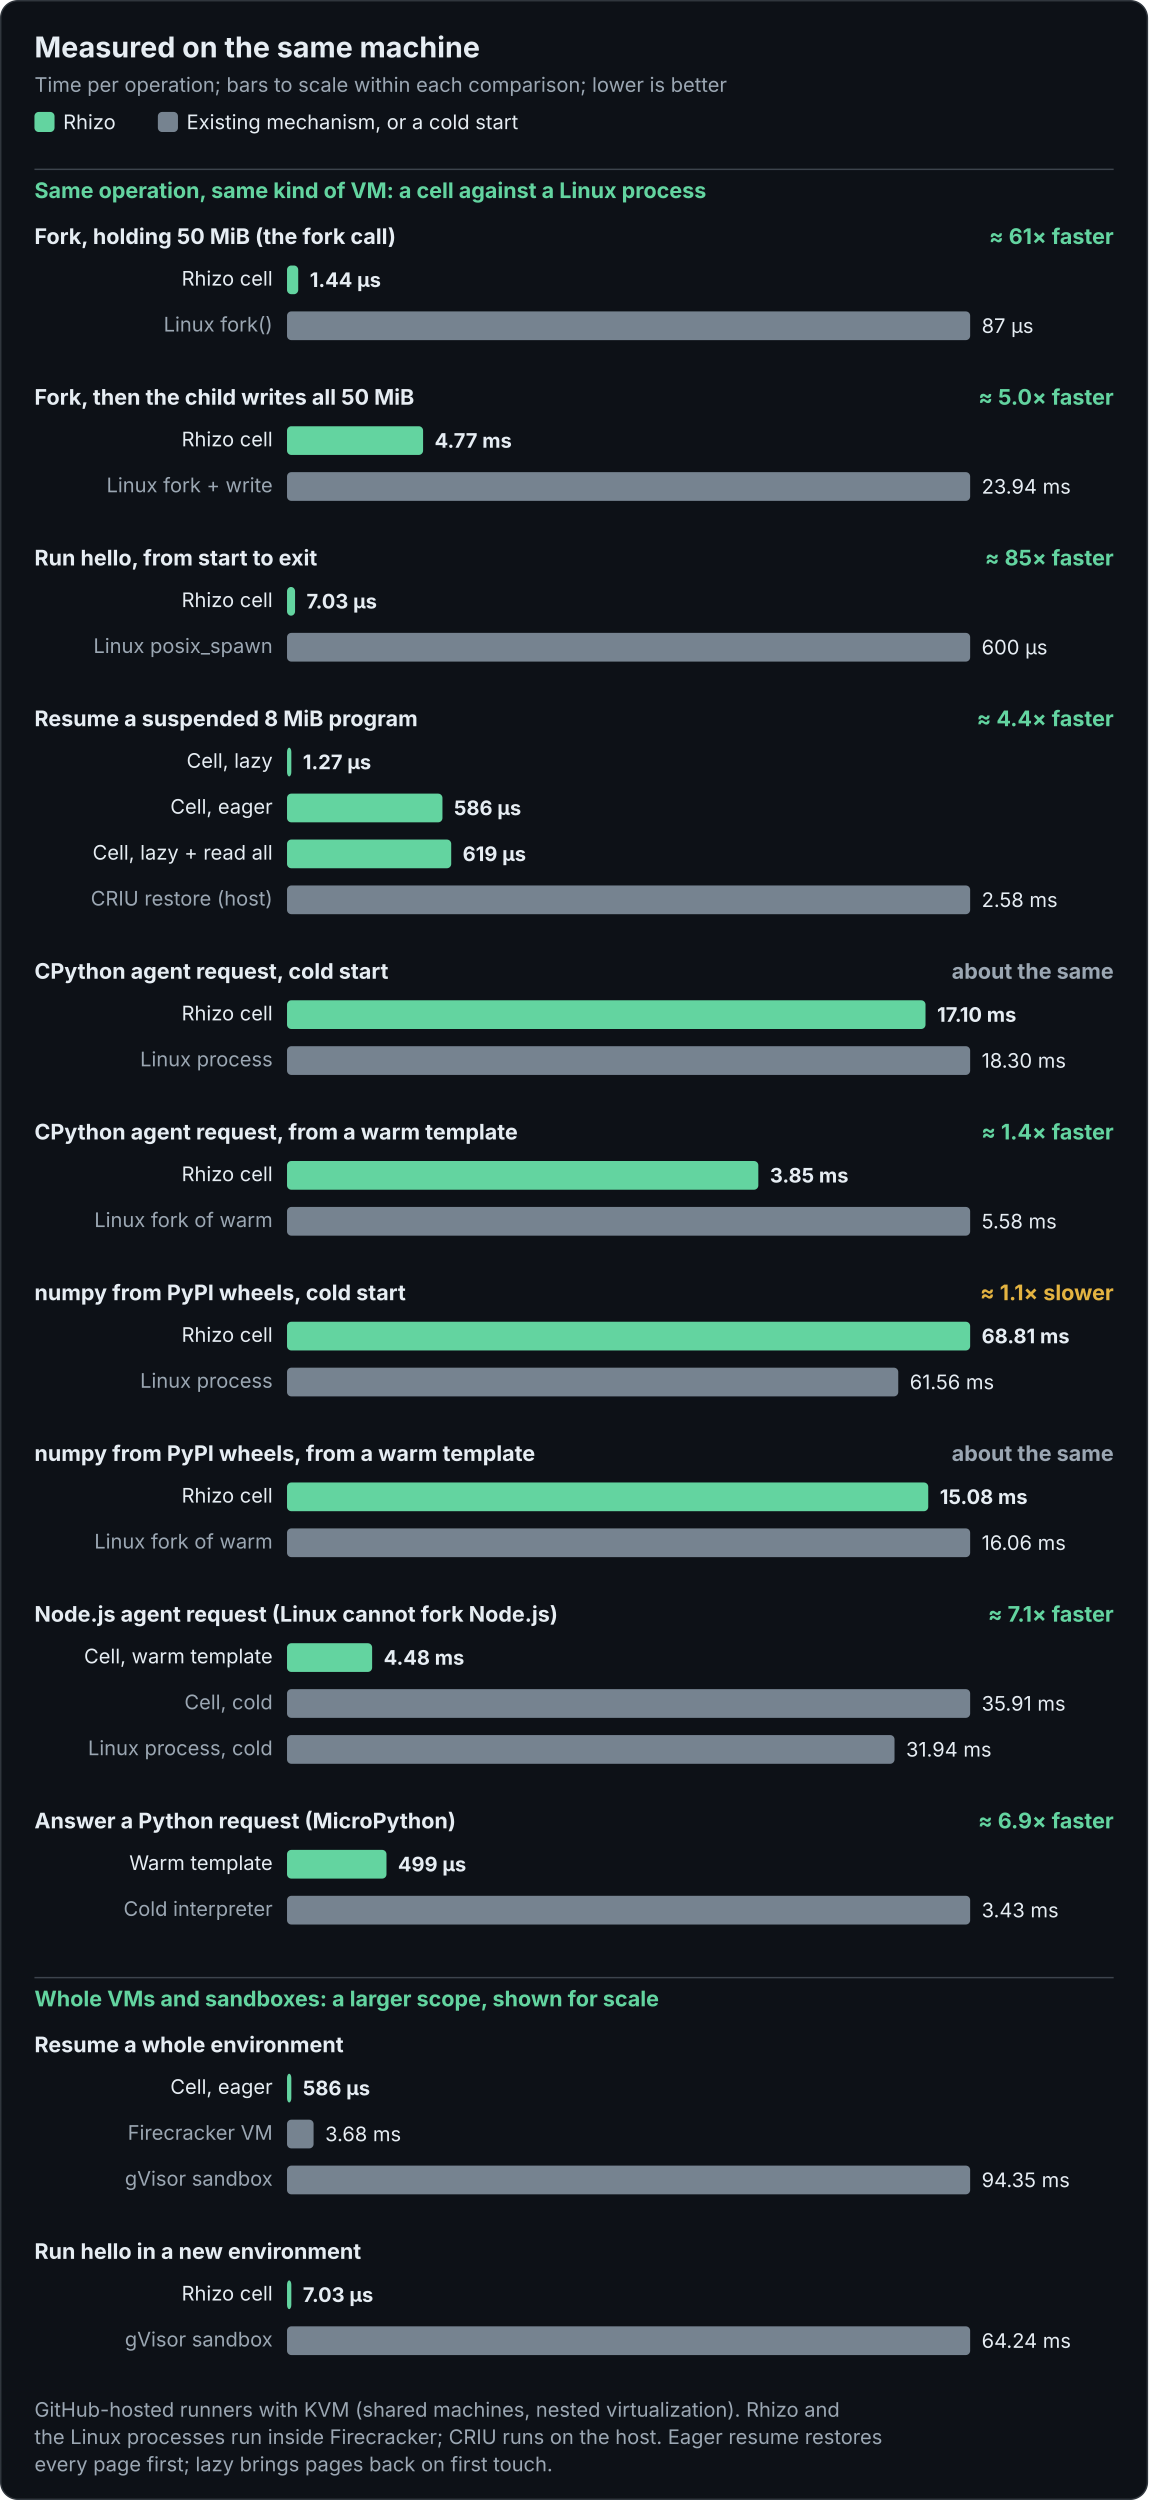
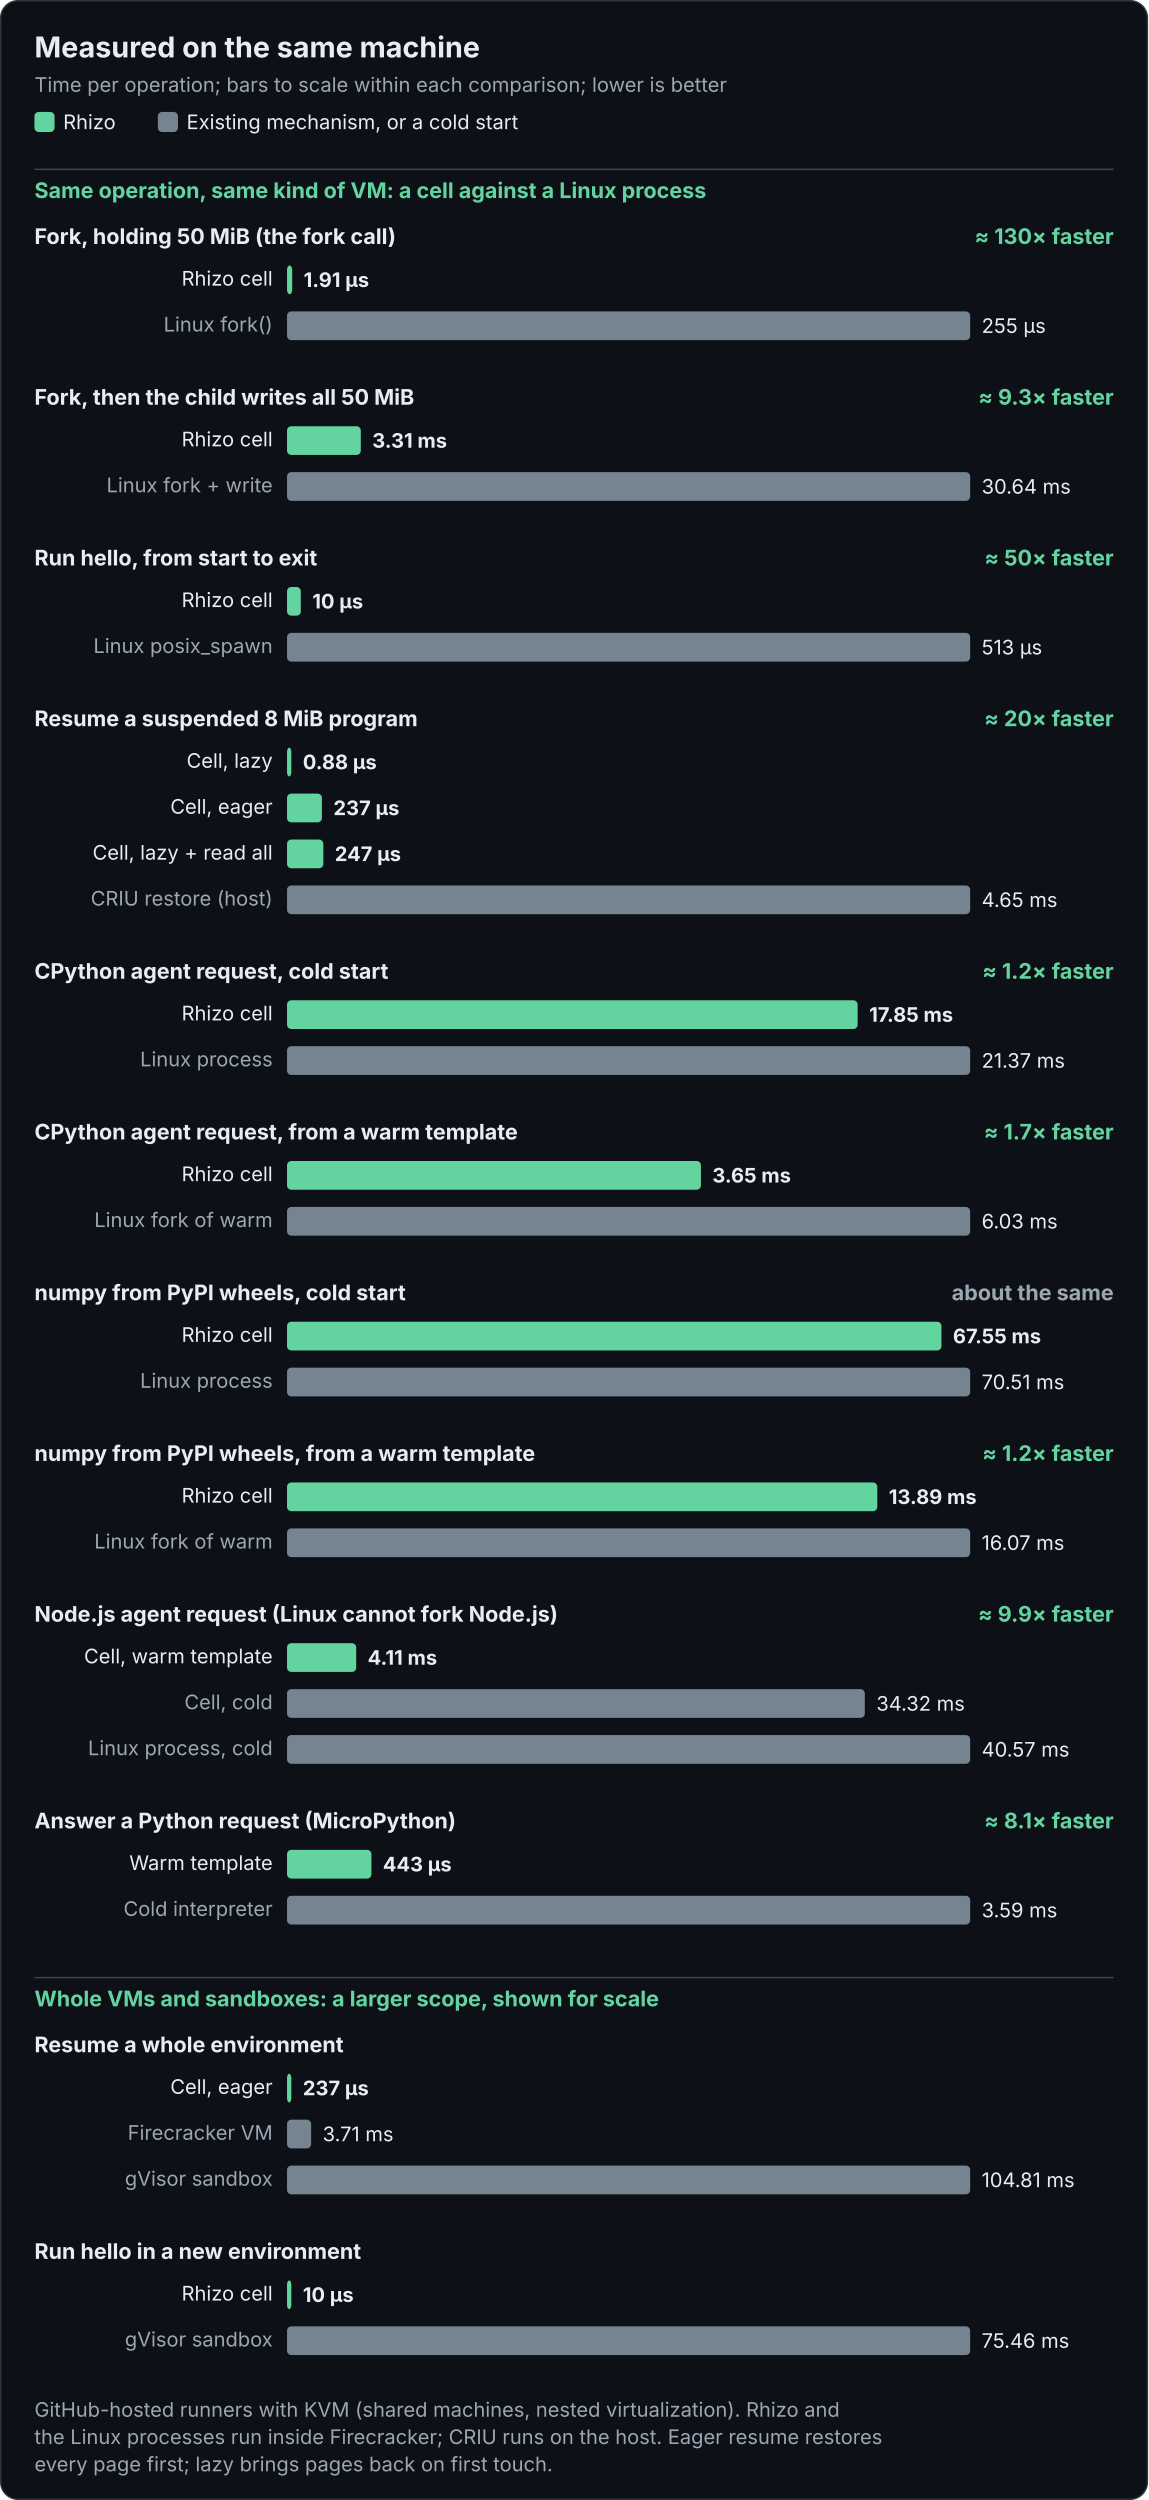
<svg xmlns="http://www.w3.org/2000/svg" viewBox="0 0 800 1742" width="800" height="1742" role="img" font-family="Inter, -apple-system, Segoe UI, Helvetica, Arial, sans-serif">
  <defs>
    <marker id="a" viewBox="0 0 10 10" refX="9" refY="5" markerWidth="7" markerHeight="7" orient="auto-start-reverse">
      <path d="M0 0L10 5L0 10z" fill="#8b98a5" />
    </marker>
  </defs>
  <rect class="bg" x="0.5" y="0.5" width="799" height="1741" rx="12" fill="#0d1117" stroke="#30363d" />
  <text x="24" y="40" font-size="20" fill="#e6edf3" font-weight="700">Measured on the same machine</text>
  <text x="24" y="64" font-size="14" fill="#9ba7b3">Time per operation; bars to scale within each comparison; lower is better</text>
  <rect x="24" y="78" width="14" height="14" rx="3" fill="#63d4a0" stroke="#63d4a0" stroke-width="0" />
  <text x="44" y="90" font-size="14" fill="#e6edf3">Rhizo</text>
  <rect x="110" y="78" width="14" height="14" rx="3" fill="#768390" stroke="#768390" stroke-width="0" />
  <text x="130" y="90" font-size="14" fill="#e6edf3">Existing mechanism, or a cold start</text>
  <line x1="24" y1="118" x2="776" y2="118" stroke="#3d444d" stroke-width="1" />
  <text x="24" y="138" font-size="15" fill="#63d4a0" font-weight="700">Same operation, same kind of VM: a cell against a Linux process</text>
  <text x="24" y="170" font-size="15" fill="#e6edf3" font-weight="700">Fork, holding 50 MiB (the fork call)</text>
-   <text x="776" y="170" font-size="15" fill="#63d4a0" font-weight="700" text-anchor="end">≈ 61× faster</text>
+   <text x="776" y="170" font-size="15" fill="#63d4a0" font-weight="700" text-anchor="end">≈ 130× faster</text>
  <text x="190" y="199" font-size="14" fill="#e6edf3" text-anchor="end">Rhizo cell</text>
-   <rect x="200" y="185" width="7.8" height="20" rx="3" fill="#63d4a0" stroke="#63d4a0" stroke-width="0" />
-   <text x="215.845" y="200" font-size="14" fill="#e6edf3" font-weight="700" stroke="#0d1117" stroke-width="5" stroke-linejoin="round" paint-order="stroke">1.44 µs</text>
+   <rect x="200" y="185" width="3.6" height="20" rx="3" fill="#63d4a0" stroke="#63d4a0" stroke-width="0" />
+   <text x="211.573" y="200" font-size="14" fill="#e6edf3" font-weight="700" stroke="#0d1117" stroke-width="5" stroke-linejoin="round" paint-order="stroke">1.91 µs</text>
  <text x="190" y="231" font-size="14" fill="#9ba7b3" text-anchor="end">Linux fork()</text>
  <rect x="200" y="217" width="476.0" height="20" rx="3" fill="#768390" stroke="#768390" stroke-width="0" />
-   <text x="684.0" y="232" font-size="14" fill="#e6edf3" font-weight="400" stroke="#0d1117" stroke-width="5" stroke-linejoin="round" paint-order="stroke">87 µs</text>
+   <text x="684.0" y="232" font-size="14" fill="#e6edf3" font-weight="400" stroke="#0d1117" stroke-width="5" stroke-linejoin="round" paint-order="stroke">255 µs</text>
  <text x="24" y="282" font-size="15" fill="#e6edf3" font-weight="700">Fork, then the child writes all 50 MiB</text>
-   <text x="776" y="282" font-size="15" fill="#63d4a0" font-weight="700" text-anchor="end">≈ 5.0× faster</text>
+   <text x="776" y="282" font-size="15" fill="#63d4a0" font-weight="700" text-anchor="end">≈ 9.3× faster</text>
  <text x="190" y="311" font-size="14" fill="#e6edf3" text-anchor="end">Rhizo cell</text>
-   <rect x="200" y="297" width="94.8" height="20" rx="3" fill="#63d4a0" stroke="#63d4a0" stroke-width="0" />
-   <text x="302.818" y="312" font-size="14" fill="#e6edf3" font-weight="700" stroke="#0d1117" stroke-width="5" stroke-linejoin="round" paint-order="stroke">4.77 ms</text>
+   <rect x="200" y="297" width="51.4" height="20" rx="3" fill="#63d4a0" stroke="#63d4a0" stroke-width="0" />
+   <text x="259.381" y="312" font-size="14" fill="#e6edf3" font-weight="700" stroke="#0d1117" stroke-width="5" stroke-linejoin="round" paint-order="stroke">3.31 ms</text>
  <text x="190" y="343" font-size="14" fill="#9ba7b3" text-anchor="end">Linux fork + write</text>
  <rect x="200" y="329" width="476.0" height="20" rx="3" fill="#768390" stroke="#768390" stroke-width="0" />
-   <text x="684.0" y="344" font-size="14" fill="#e6edf3" font-weight="400" stroke="#0d1117" stroke-width="5" stroke-linejoin="round" paint-order="stroke">23.94 ms</text>
+   <text x="684.0" y="344" font-size="14" fill="#e6edf3" font-weight="400" stroke="#0d1117" stroke-width="5" stroke-linejoin="round" paint-order="stroke">30.64 ms</text>
  <text x="24" y="394" font-size="15" fill="#e6edf3" font-weight="700">Run hello, from start to exit</text>
-   <text x="776" y="394" font-size="15" fill="#63d4a0" font-weight="700" text-anchor="end">≈ 85× faster</text>
+   <text x="776" y="394" font-size="15" fill="#63d4a0" font-weight="700" text-anchor="end">≈ 50× faster</text>
  <text x="190" y="423" font-size="14" fill="#e6edf3" text-anchor="end">Rhizo cell</text>
-   <rect x="200" y="409" width="5.6" height="20" rx="3" fill="#63d4a0" stroke="#63d4a0" stroke-width="0" />
-   <text x="213.572" y="424" font-size="14" fill="#e6edf3" font-weight="700" stroke="#0d1117" stroke-width="5" stroke-linejoin="round" paint-order="stroke">7.03 µs</text>
+   <rect x="200" y="409" width="9.6" height="20" rx="3" fill="#63d4a0" stroke="#63d4a0" stroke-width="0" />
+   <text x="217.613" y="424" font-size="14" fill="#e6edf3" font-weight="700" stroke="#0d1117" stroke-width="5" stroke-linejoin="round" paint-order="stroke">10 µs</text>
  <text x="190" y="455" font-size="14" fill="#9ba7b3" text-anchor="end">Linux posix_spawn</text>
  <rect x="200" y="441" width="476.0" height="20" rx="3" fill="#768390" stroke="#768390" stroke-width="0" />
-   <text x="684.0" y="456" font-size="14" fill="#e6edf3" font-weight="400" stroke="#0d1117" stroke-width="5" stroke-linejoin="round" paint-order="stroke">600 µs</text>
+   <text x="684.0" y="456" font-size="14" fill="#e6edf3" font-weight="400" stroke="#0d1117" stroke-width="5" stroke-linejoin="round" paint-order="stroke">513 µs</text>
  <text x="24" y="506" font-size="15" fill="#e6edf3" font-weight="700">Resume a suspended 8 MiB program</text>
-   <text x="776" y="506" font-size="15" fill="#63d4a0" font-weight="700" text-anchor="end">≈ 4.4× faster</text>
+   <text x="776" y="506" font-size="15" fill="#63d4a0" font-weight="700" text-anchor="end">≈ 20× faster</text>
  <text x="190" y="535" font-size="14" fill="#e6edf3" text-anchor="end">Cell, lazy</text>
  <rect x="200" y="521" width="3.0" height="20" rx="3" fill="#63d4a0" stroke="#63d4a0" stroke-width="0" />
-   <text x="211.0" y="536" font-size="14" fill="#e6edf3" font-weight="700" stroke="#0d1117" stroke-width="5" stroke-linejoin="round" paint-order="stroke">1.27 µs</text>
+   <text x="211.0" y="536" font-size="14" fill="#e6edf3" font-weight="700" stroke="#0d1117" stroke-width="5" stroke-linejoin="round" paint-order="stroke">0.88 µs</text>
  <text x="190" y="567" font-size="14" fill="#e6edf3" text-anchor="end">Cell, eager</text>
-   <rect x="200" y="553" width="108.3" height="20" rx="3" fill="#63d4a0" stroke="#63d4a0" stroke-width="0" />
-   <text x="316.297" y="568" font-size="14" fill="#e6edf3" font-weight="700" stroke="#0d1117" stroke-width="5" stroke-linejoin="round" paint-order="stroke">586 µs</text>
+   <rect x="200" y="553" width="24.3" height="20" rx="3" fill="#63d4a0" stroke="#63d4a0" stroke-width="0" />
+   <text x="232.322" y="568" font-size="14" fill="#e6edf3" font-weight="700" stroke="#0d1117" stroke-width="5" stroke-linejoin="round" paint-order="stroke">237 µs</text>
  <text x="190" y="599" font-size="14" fill="#e6edf3" text-anchor="end">Cell, lazy + read all</text>
-   <rect x="200" y="585" width="114.4" height="20" rx="3" fill="#63d4a0" stroke="#63d4a0" stroke-width="0" />
-   <text x="322.372" y="600" font-size="14" fill="#e6edf3" font-weight="700" stroke="#0d1117" stroke-width="5" stroke-linejoin="round" paint-order="stroke">619 µs</text>
+   <rect x="200" y="585" width="25.3" height="20" rx="3" fill="#63d4a0" stroke="#63d4a0" stroke-width="0" />
+   <text x="233.268" y="600" font-size="14" fill="#e6edf3" font-weight="700" stroke="#0d1117" stroke-width="5" stroke-linejoin="round" paint-order="stroke">247 µs</text>
  <text x="190" y="631" font-size="14" fill="#9ba7b3" text-anchor="end">CRIU restore (host)</text>
  <rect x="200" y="617" width="476.0" height="20" rx="3" fill="#768390" stroke="#768390" stroke-width="0" />
-   <text x="684.0" y="632" font-size="14" fill="#e6edf3" font-weight="400" stroke="#0d1117" stroke-width="5" stroke-linejoin="round" paint-order="stroke">2.58 ms</text>
+   <text x="684.0" y="632" font-size="14" fill="#e6edf3" font-weight="400" stroke="#0d1117" stroke-width="5" stroke-linejoin="round" paint-order="stroke">4.65 ms</text>
  <text x="24" y="682" font-size="15" fill="#e6edf3" font-weight="700">CPython agent request, cold start</text>
-   <text x="776" y="682" font-size="15" fill="#9ba7b3" font-weight="700" text-anchor="end">about the same</text>
+   <text x="776" y="682" font-size="15" fill="#63d4a0" font-weight="700" text-anchor="end">≈ 1.2× faster</text>
  <text x="190" y="711" font-size="14" fill="#e6edf3" text-anchor="end">Rhizo cell</text>
-   <rect x="200" y="697" width="444.9" height="20" rx="3" fill="#63d4a0" stroke="#63d4a0" stroke-width="0" />
-   <text x="652.932" y="712" font-size="14" fill="#e6edf3" font-weight="700" stroke="#0d1117" stroke-width="5" stroke-linejoin="round" paint-order="stroke">17.10 ms</text>
+   <rect x="200" y="697" width="397.6" height="20" rx="3" fill="#63d4a0" stroke="#63d4a0" stroke-width="0" />
+   <text x="605.649" y="712" font-size="14" fill="#e6edf3" font-weight="700" stroke="#0d1117" stroke-width="5" stroke-linejoin="round" paint-order="stroke">17.85 ms</text>
  <text x="190" y="743" font-size="14" fill="#9ba7b3" text-anchor="end">Linux process</text>
  <rect x="200" y="729" width="476.0" height="20" rx="3" fill="#768390" stroke="#768390" stroke-width="0" />
-   <text x="684.0" y="744" font-size="14" fill="#e6edf3" font-weight="400" stroke="#0d1117" stroke-width="5" stroke-linejoin="round" paint-order="stroke">18.30 ms</text>
+   <text x="684.0" y="744" font-size="14" fill="#e6edf3" font-weight="400" stroke="#0d1117" stroke-width="5" stroke-linejoin="round" paint-order="stroke">21.37 ms</text>
  <text x="24" y="794" font-size="15" fill="#e6edf3" font-weight="700">CPython agent request, from a warm template</text>
-   <text x="776" y="794" font-size="15" fill="#63d4a0" font-weight="700" text-anchor="end">≈ 1.4× faster</text>
+   <text x="776" y="794" font-size="15" fill="#63d4a0" font-weight="700" text-anchor="end">≈ 1.7× faster</text>
  <text x="190" y="823" font-size="14" fill="#e6edf3" text-anchor="end">Rhizo cell</text>
-   <rect x="200" y="809" width="328.4" height="20" rx="3" fill="#63d4a0" stroke="#63d4a0" stroke-width="0" />
-   <text x="536.446" y="824" font-size="14" fill="#e6edf3" font-weight="700" stroke="#0d1117" stroke-width="5" stroke-linejoin="round" paint-order="stroke">3.85 ms</text>
+   <rect x="200" y="809" width="288.4" height="20" rx="3" fill="#63d4a0" stroke="#63d4a0" stroke-width="0" />
+   <text x="496.359" y="824" font-size="14" fill="#e6edf3" font-weight="700" stroke="#0d1117" stroke-width="5" stroke-linejoin="round" paint-order="stroke">3.65 ms</text>
  <text x="190" y="855" font-size="14" fill="#9ba7b3" text-anchor="end">Linux fork of warm</text>
  <rect x="200" y="841" width="476.0" height="20" rx="3" fill="#768390" stroke="#768390" stroke-width="0" />
-   <text x="684.0" y="856" font-size="14" fill="#e6edf3" font-weight="400" stroke="#0d1117" stroke-width="5" stroke-linejoin="round" paint-order="stroke">5.58 ms</text>
+   <text x="684.0" y="856" font-size="14" fill="#e6edf3" font-weight="400" stroke="#0d1117" stroke-width="5" stroke-linejoin="round" paint-order="stroke">6.03 ms</text>
  <text x="24" y="906" font-size="15" fill="#e6edf3" font-weight="700">numpy from PyPI wheels, cold start</text>
-   <text x="776" y="906" font-size="15" fill="#e3b341" font-weight="700" text-anchor="end">≈ 1.1× slower</text>
+   <text x="776" y="906" font-size="15" fill="#9ba7b3" font-weight="700" text-anchor="end">about the same</text>
  <text x="190" y="935" font-size="14" fill="#e6edf3" text-anchor="end">Rhizo cell</text>
-   <rect x="200" y="921" width="476.0" height="20" rx="3" fill="#63d4a0" stroke="#63d4a0" stroke-width="0" />
-   <text x="684.0" y="936" font-size="14" fill="#e6edf3" font-weight="700" stroke="#0d1117" stroke-width="5" stroke-linejoin="round" paint-order="stroke">68.81 ms</text>
+   <rect x="200" y="921" width="456.0" height="20" rx="3" fill="#63d4a0" stroke="#63d4a0" stroke-width="0" />
+   <text x="664.001" y="936" font-size="14" fill="#e6edf3" font-weight="700" stroke="#0d1117" stroke-width="5" stroke-linejoin="round" paint-order="stroke">67.55 ms</text>
  <text x="190" y="967" font-size="14" fill="#9ba7b3" text-anchor="end">Linux process</text>
-   <rect x="200" y="953" width="425.9" height="20" rx="3" fill="#768390" stroke="#768390" stroke-width="0" />
-   <text x="633.902" y="968" font-size="14" fill="#e6edf3" font-weight="400" stroke="#0d1117" stroke-width="5" stroke-linejoin="round" paint-order="stroke">61.56 ms</text>
+   <rect x="200" y="953" width="476.0" height="20" rx="3" fill="#768390" stroke="#768390" stroke-width="0" />
+   <text x="684.0" y="968" font-size="14" fill="#e6edf3" font-weight="400" stroke="#0d1117" stroke-width="5" stroke-linejoin="round" paint-order="stroke">70.51 ms</text>
  <text x="24" y="1018" font-size="15" fill="#e6edf3" font-weight="700">numpy from PyPI wheels, from a warm template</text>
-   <text x="776" y="1018" font-size="15" fill="#9ba7b3" font-weight="700" text-anchor="end">about the same</text>
+   <text x="776" y="1018" font-size="15" fill="#63d4a0" font-weight="700" text-anchor="end">≈ 1.2× faster</text>
  <text x="190" y="1047" font-size="14" fill="#e6edf3" text-anchor="end">Rhizo cell</text>
-   <rect x="200" y="1033" width="446.8" height="20" rx="3" fill="#63d4a0" stroke="#63d4a0" stroke-width="0" />
-   <text x="654.83" y="1048" font-size="14" fill="#e6edf3" font-weight="700" stroke="#0d1117" stroke-width="5" stroke-linejoin="round" paint-order="stroke">15.08 ms</text>
+   <rect x="200" y="1033" width="411.3" height="20" rx="3" fill="#63d4a0" stroke="#63d4a0" stroke-width="0" />
+   <text x="619.303" y="1048" font-size="14" fill="#e6edf3" font-weight="700" stroke="#0d1117" stroke-width="5" stroke-linejoin="round" paint-order="stroke">13.89 ms</text>
  <text x="190" y="1079" font-size="14" fill="#9ba7b3" text-anchor="end">Linux fork of warm</text>
  <rect x="200" y="1065" width="476.0" height="20" rx="3" fill="#768390" stroke="#768390" stroke-width="0" />
-   <text x="684.0" y="1080" font-size="14" fill="#e6edf3" font-weight="400" stroke="#0d1117" stroke-width="5" stroke-linejoin="round" paint-order="stroke">16.06 ms</text>
+   <text x="684.0" y="1080" font-size="14" fill="#e6edf3" font-weight="400" stroke="#0d1117" stroke-width="5" stroke-linejoin="round" paint-order="stroke">16.07 ms</text>
  <text x="24" y="1130" font-size="15" fill="#e6edf3" font-weight="700">Node.js agent request (Linux cannot fork Node.js)</text>
-   <text x="776" y="1130" font-size="15" fill="#63d4a0" font-weight="700" text-anchor="end">≈ 7.1× faster</text>
+   <text x="776" y="1130" font-size="15" fill="#63d4a0" font-weight="700" text-anchor="end">≈ 9.9× faster</text>
  <text x="190" y="1159" font-size="14" fill="#e6edf3" text-anchor="end">Cell, warm template</text>
-   <rect x="200" y="1145" width="59.3" height="20" rx="3" fill="#63d4a0" stroke="#63d4a0" stroke-width="0" />
-   <text x="267.33" y="1160" font-size="14" fill="#e6edf3" font-weight="700" stroke="#0d1117" stroke-width="5" stroke-linejoin="round" paint-order="stroke">4.48 ms</text>
+   <rect x="200" y="1145" width="48.2" height="20" rx="3" fill="#63d4a0" stroke="#63d4a0" stroke-width="0" />
+   <text x="256.171" y="1160" font-size="14" fill="#e6edf3" font-weight="700" stroke="#0d1117" stroke-width="5" stroke-linejoin="round" paint-order="stroke">4.11 ms</text>
  <text x="190" y="1191" font-size="14" fill="#9ba7b3" text-anchor="end">Cell, cold</text>
-   <rect x="200" y="1177" width="476.0" height="20" rx="3" fill="#768390" stroke="#768390" stroke-width="0" />
-   <text x="684.0" y="1192" font-size="14" fill="#e6edf3" font-weight="400" stroke="#0d1117" stroke-width="5" stroke-linejoin="round" paint-order="stroke">35.91 ms</text>
+   <rect x="200" y="1177" width="402.6" height="20" rx="3" fill="#768390" stroke="#768390" stroke-width="0" />
+   <text x="610.645" y="1192" font-size="14" fill="#e6edf3" font-weight="400" stroke="#0d1117" stroke-width="5" stroke-linejoin="round" paint-order="stroke">34.32 ms</text>
  <text x="190" y="1223" font-size="14" fill="#9ba7b3" text-anchor="end">Linux process, cold</text>
-   <rect x="200" y="1209" width="423.3" height="20" rx="3" fill="#768390" stroke="#768390" stroke-width="0" />
-   <text x="631.3" y="1224" font-size="14" fill="#e6edf3" font-weight="400" stroke="#0d1117" stroke-width="5" stroke-linejoin="round" paint-order="stroke">31.94 ms</text>
+   <rect x="200" y="1209" width="476.0" height="20" rx="3" fill="#768390" stroke="#768390" stroke-width="0" />
+   <text x="684.0" y="1224" font-size="14" fill="#e6edf3" font-weight="400" stroke="#0d1117" stroke-width="5" stroke-linejoin="round" paint-order="stroke">40.57 ms</text>
  <text x="24" y="1274" font-size="15" fill="#e6edf3" font-weight="700">Answer a Python request (MicroPython)</text>
-   <text x="776" y="1274" font-size="15" fill="#63d4a0" font-weight="700" text-anchor="end">≈ 6.9× faster</text>
+   <text x="776" y="1274" font-size="15" fill="#63d4a0" font-weight="700" text-anchor="end">≈ 8.1× faster</text>
  <text x="190" y="1303" font-size="14" fill="#e6edf3" text-anchor="end">Warm template</text>
-   <rect x="200" y="1289" width="69.3" height="20" rx="3" fill="#63d4a0" stroke="#63d4a0" stroke-width="0" />
-   <text x="277.255" y="1304" font-size="14" fill="#e6edf3" font-weight="700" stroke="#0d1117" stroke-width="5" stroke-linejoin="round" paint-order="stroke">499 µs</text>
+   <rect x="200" y="1289" width="58.8" height="20" rx="3" fill="#63d4a0" stroke="#63d4a0" stroke-width="0" />
+   <text x="266.767" y="1304" font-size="14" fill="#e6edf3" font-weight="700" stroke="#0d1117" stroke-width="5" stroke-linejoin="round" paint-order="stroke">443 µs</text>
  <text x="190" y="1335" font-size="14" fill="#9ba7b3" text-anchor="end">Cold interpreter</text>
  <rect x="200" y="1321" width="476.0" height="20" rx="3" fill="#768390" stroke="#768390" stroke-width="0" />
-   <text x="684.0" y="1336" font-size="14" fill="#e6edf3" font-weight="400" stroke="#0d1117" stroke-width="5" stroke-linejoin="round" paint-order="stroke">3.43 ms</text>
+   <text x="684.0" y="1336" font-size="14" fill="#e6edf3" font-weight="400" stroke="#0d1117" stroke-width="5" stroke-linejoin="round" paint-order="stroke">3.59 ms</text>
  <line x1="24" y1="1378" x2="776" y2="1378" stroke="#3d444d" stroke-width="1" />
  <text x="24" y="1398" font-size="15" fill="#63d4a0" font-weight="700">Whole VMs and sandboxes: a larger scope, shown for scale</text>
  <text x="24" y="1430" font-size="15" fill="#e6edf3" font-weight="700">Resume a whole environment</text>
  <text x="190" y="1459" font-size="14" fill="#e6edf3" text-anchor="end">Cell, eager</text>
  <rect x="200" y="1445" width="3.0" height="20" rx="3" fill="#63d4a0" stroke="#63d4a0" stroke-width="0" />
-   <text x="211.0" y="1460" font-size="14" fill="#e6edf3" font-weight="700" stroke="#0d1117" stroke-width="5" stroke-linejoin="round" paint-order="stroke">586 µs</text>
+   <text x="211.0" y="1460" font-size="14" fill="#e6edf3" font-weight="700" stroke="#0d1117" stroke-width="5" stroke-linejoin="round" paint-order="stroke">237 µs</text>
  <text x="190" y="1491" font-size="14" fill="#9ba7b3" text-anchor="end">Firecracker VM</text>
-   <rect x="200" y="1477" width="18.5" height="20" rx="3" fill="#768390" stroke="#768390" stroke-width="0" />
-   <text x="226.544" y="1492" font-size="14" fill="#e6edf3" font-weight="400" stroke="#0d1117" stroke-width="5" stroke-linejoin="round" paint-order="stroke">3.68 ms</text>
+   <rect x="200" y="1477" width="16.8" height="20" rx="3" fill="#768390" stroke="#768390" stroke-width="0" />
+   <text x="224.828" y="1492" font-size="14" fill="#e6edf3" font-weight="400" stroke="#0d1117" stroke-width="5" stroke-linejoin="round" paint-order="stroke">3.71 ms</text>
  <text x="190" y="1523" font-size="14" fill="#9ba7b3" text-anchor="end">gVisor sandbox</text>
  <rect x="200" y="1509" width="476.0" height="20" rx="3" fill="#768390" stroke="#768390" stroke-width="0" />
-   <text x="684.0" y="1524" font-size="14" fill="#e6edf3" font-weight="400" stroke="#0d1117" stroke-width="5" stroke-linejoin="round" paint-order="stroke">94.35 ms</text>
+   <text x="684.0" y="1524" font-size="14" fill="#e6edf3" font-weight="400" stroke="#0d1117" stroke-width="5" stroke-linejoin="round" paint-order="stroke">104.81 ms</text>
  <text x="24" y="1574" font-size="15" fill="#e6edf3" font-weight="700">Run hello in a new environment</text>
  <text x="190" y="1603" font-size="14" fill="#e6edf3" text-anchor="end">Rhizo cell</text>
  <rect x="200" y="1589" width="3.0" height="20" rx="3" fill="#63d4a0" stroke="#63d4a0" stroke-width="0" />
-   <text x="211.0" y="1604" font-size="14" fill="#e6edf3" font-weight="700" stroke="#0d1117" stroke-width="5" stroke-linejoin="round" paint-order="stroke">7.03 µs</text>
+   <text x="211.0" y="1604" font-size="14" fill="#e6edf3" font-weight="700" stroke="#0d1117" stroke-width="5" stroke-linejoin="round" paint-order="stroke">10 µs</text>
  <text x="190" y="1635" font-size="14" fill="#9ba7b3" text-anchor="end">gVisor sandbox</text>
  <rect x="200" y="1621" width="476.0" height="20" rx="3" fill="#768390" stroke="#768390" stroke-width="0" />
-   <text x="684.0" y="1636" font-size="14" fill="#e6edf3" font-weight="400" stroke="#0d1117" stroke-width="5" stroke-linejoin="round" paint-order="stroke">64.24 ms</text>
+   <text x="684.0" y="1636" font-size="14" fill="#e6edf3" font-weight="400" stroke="#0d1117" stroke-width="5" stroke-linejoin="round" paint-order="stroke">75.46 ms</text>
  <text x="24" y="1684" font-size="14" fill="#9ba7b3">GitHub-hosted runners with KVM (shared machines, nested virtualization). Rhizo and</text>
  <text x="24" y="1703" font-size="14" fill="#9ba7b3">the Linux processes run inside Firecracker; CRIU runs on the host. Eager resume restores</text>
  <text x="24" y="1722" font-size="14" fill="#9ba7b3">every page first; lazy brings pages back on first touch.</text>
</svg>
